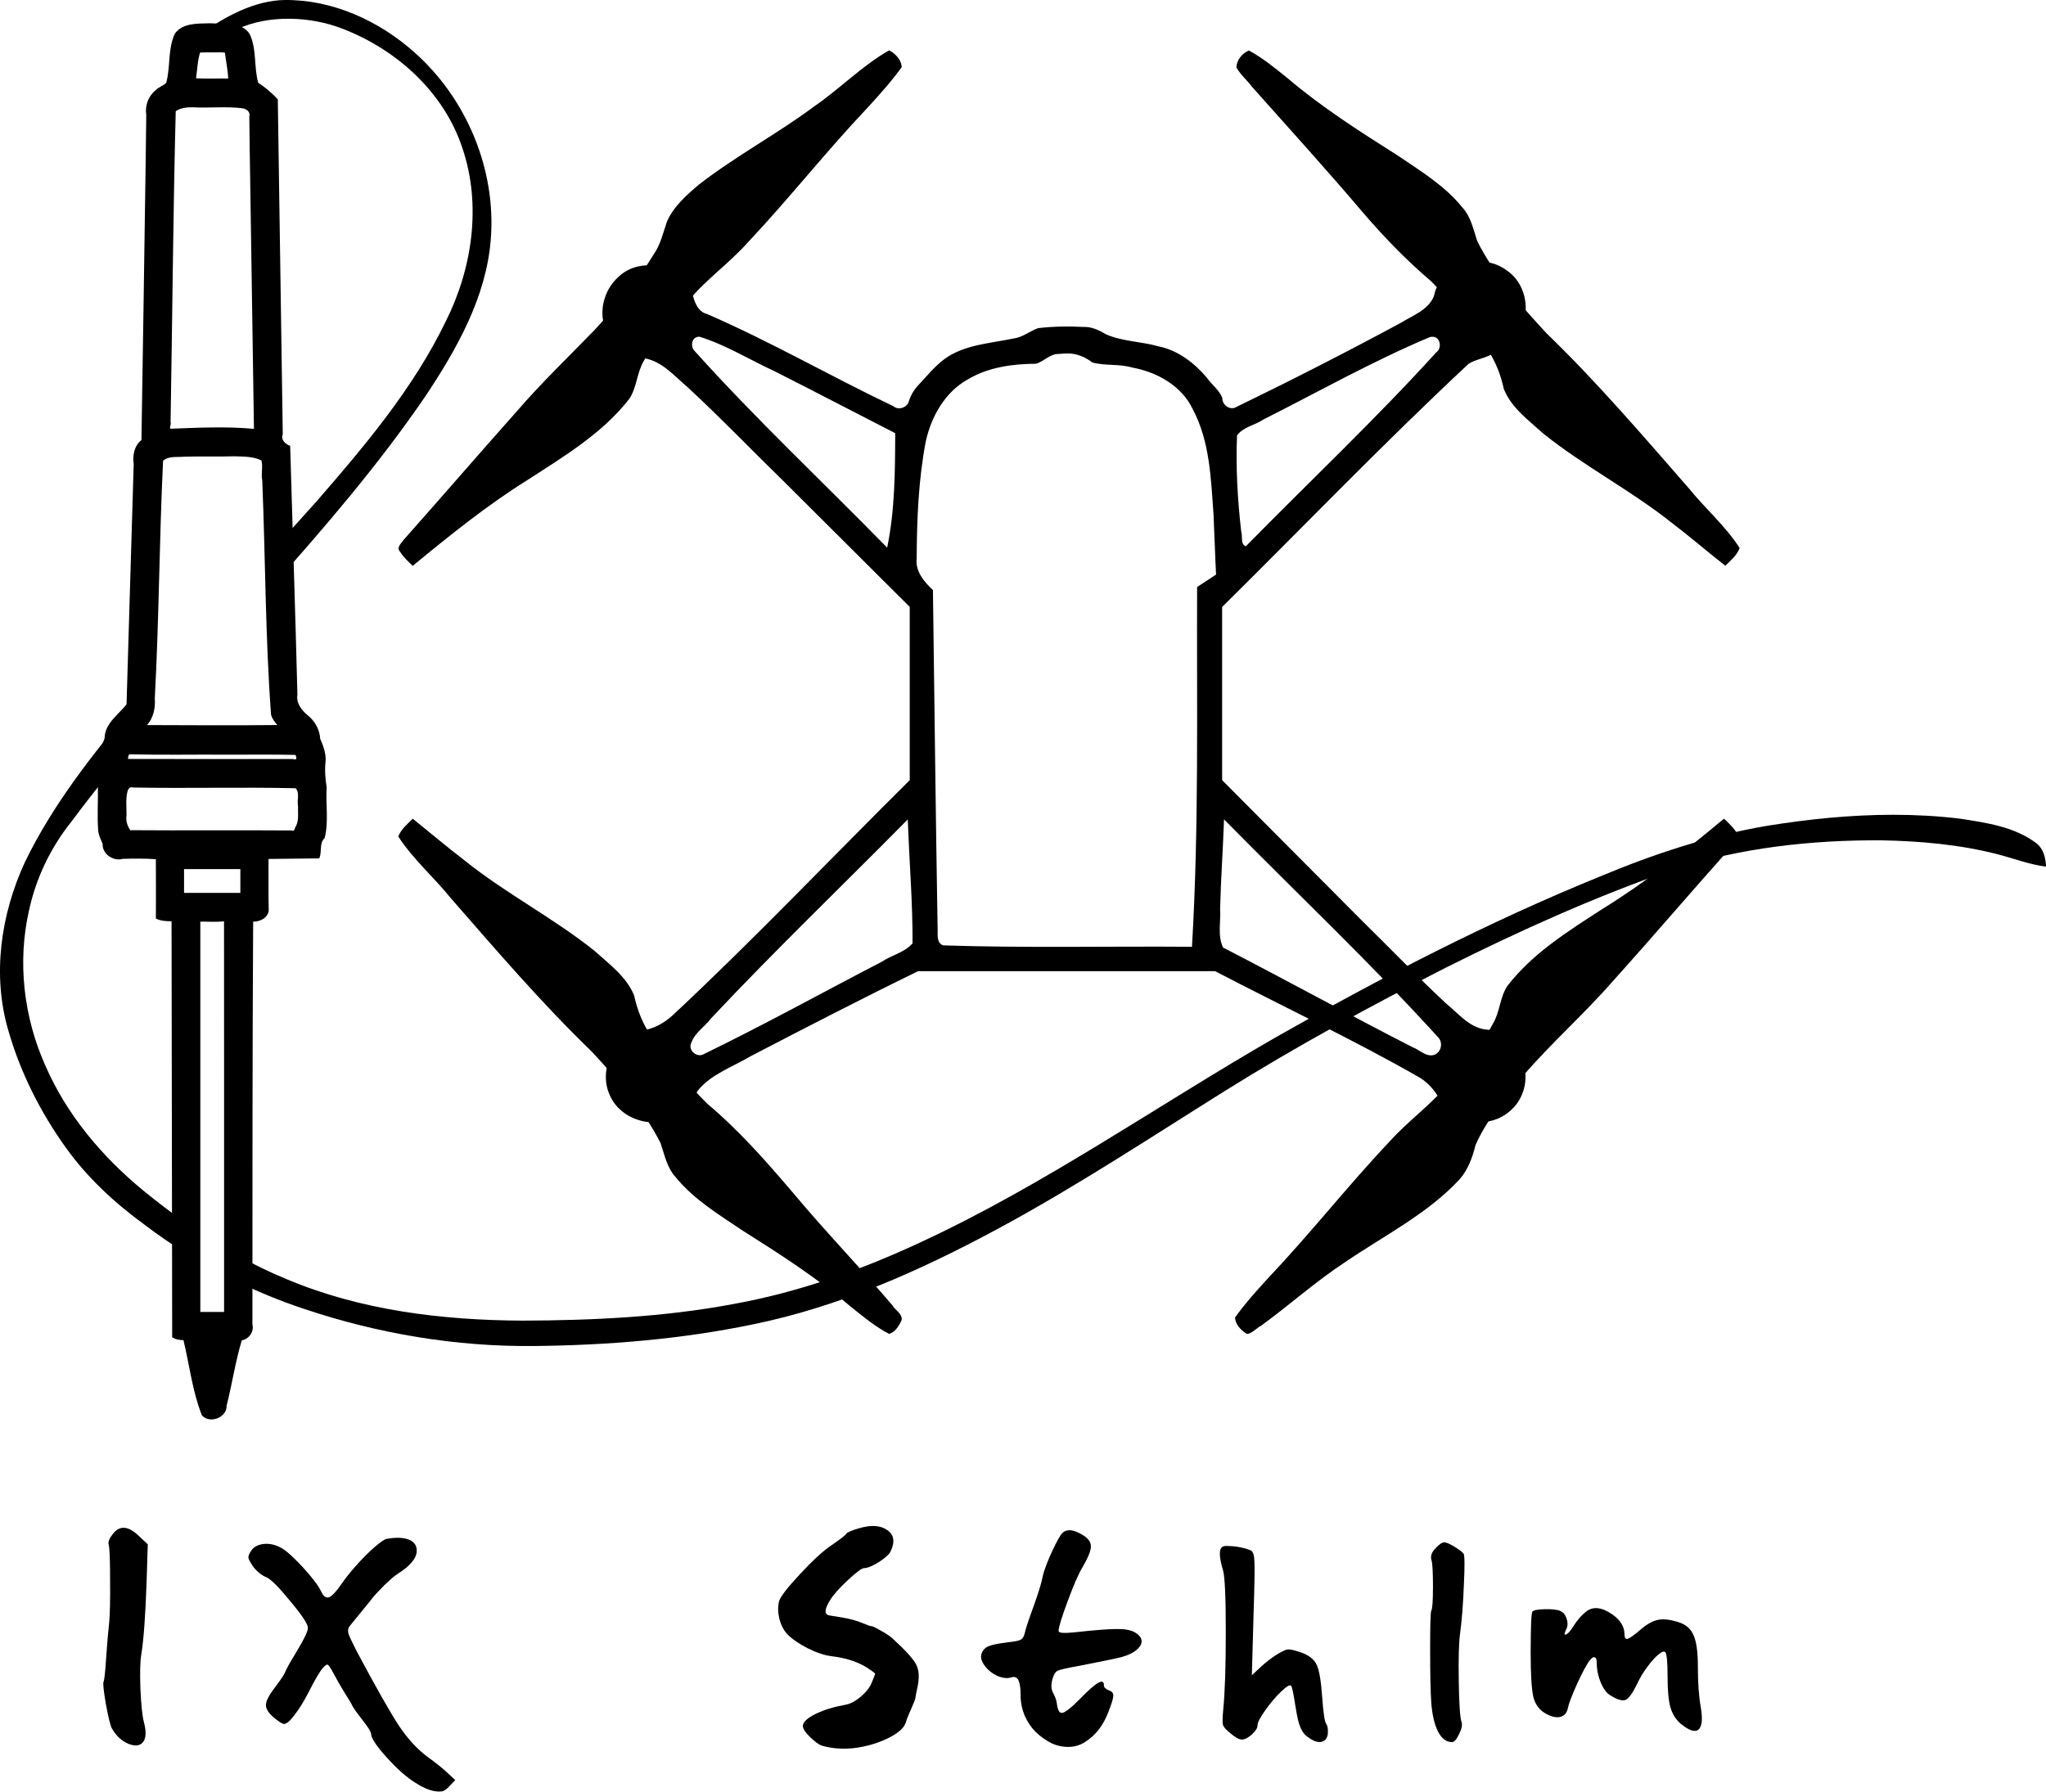
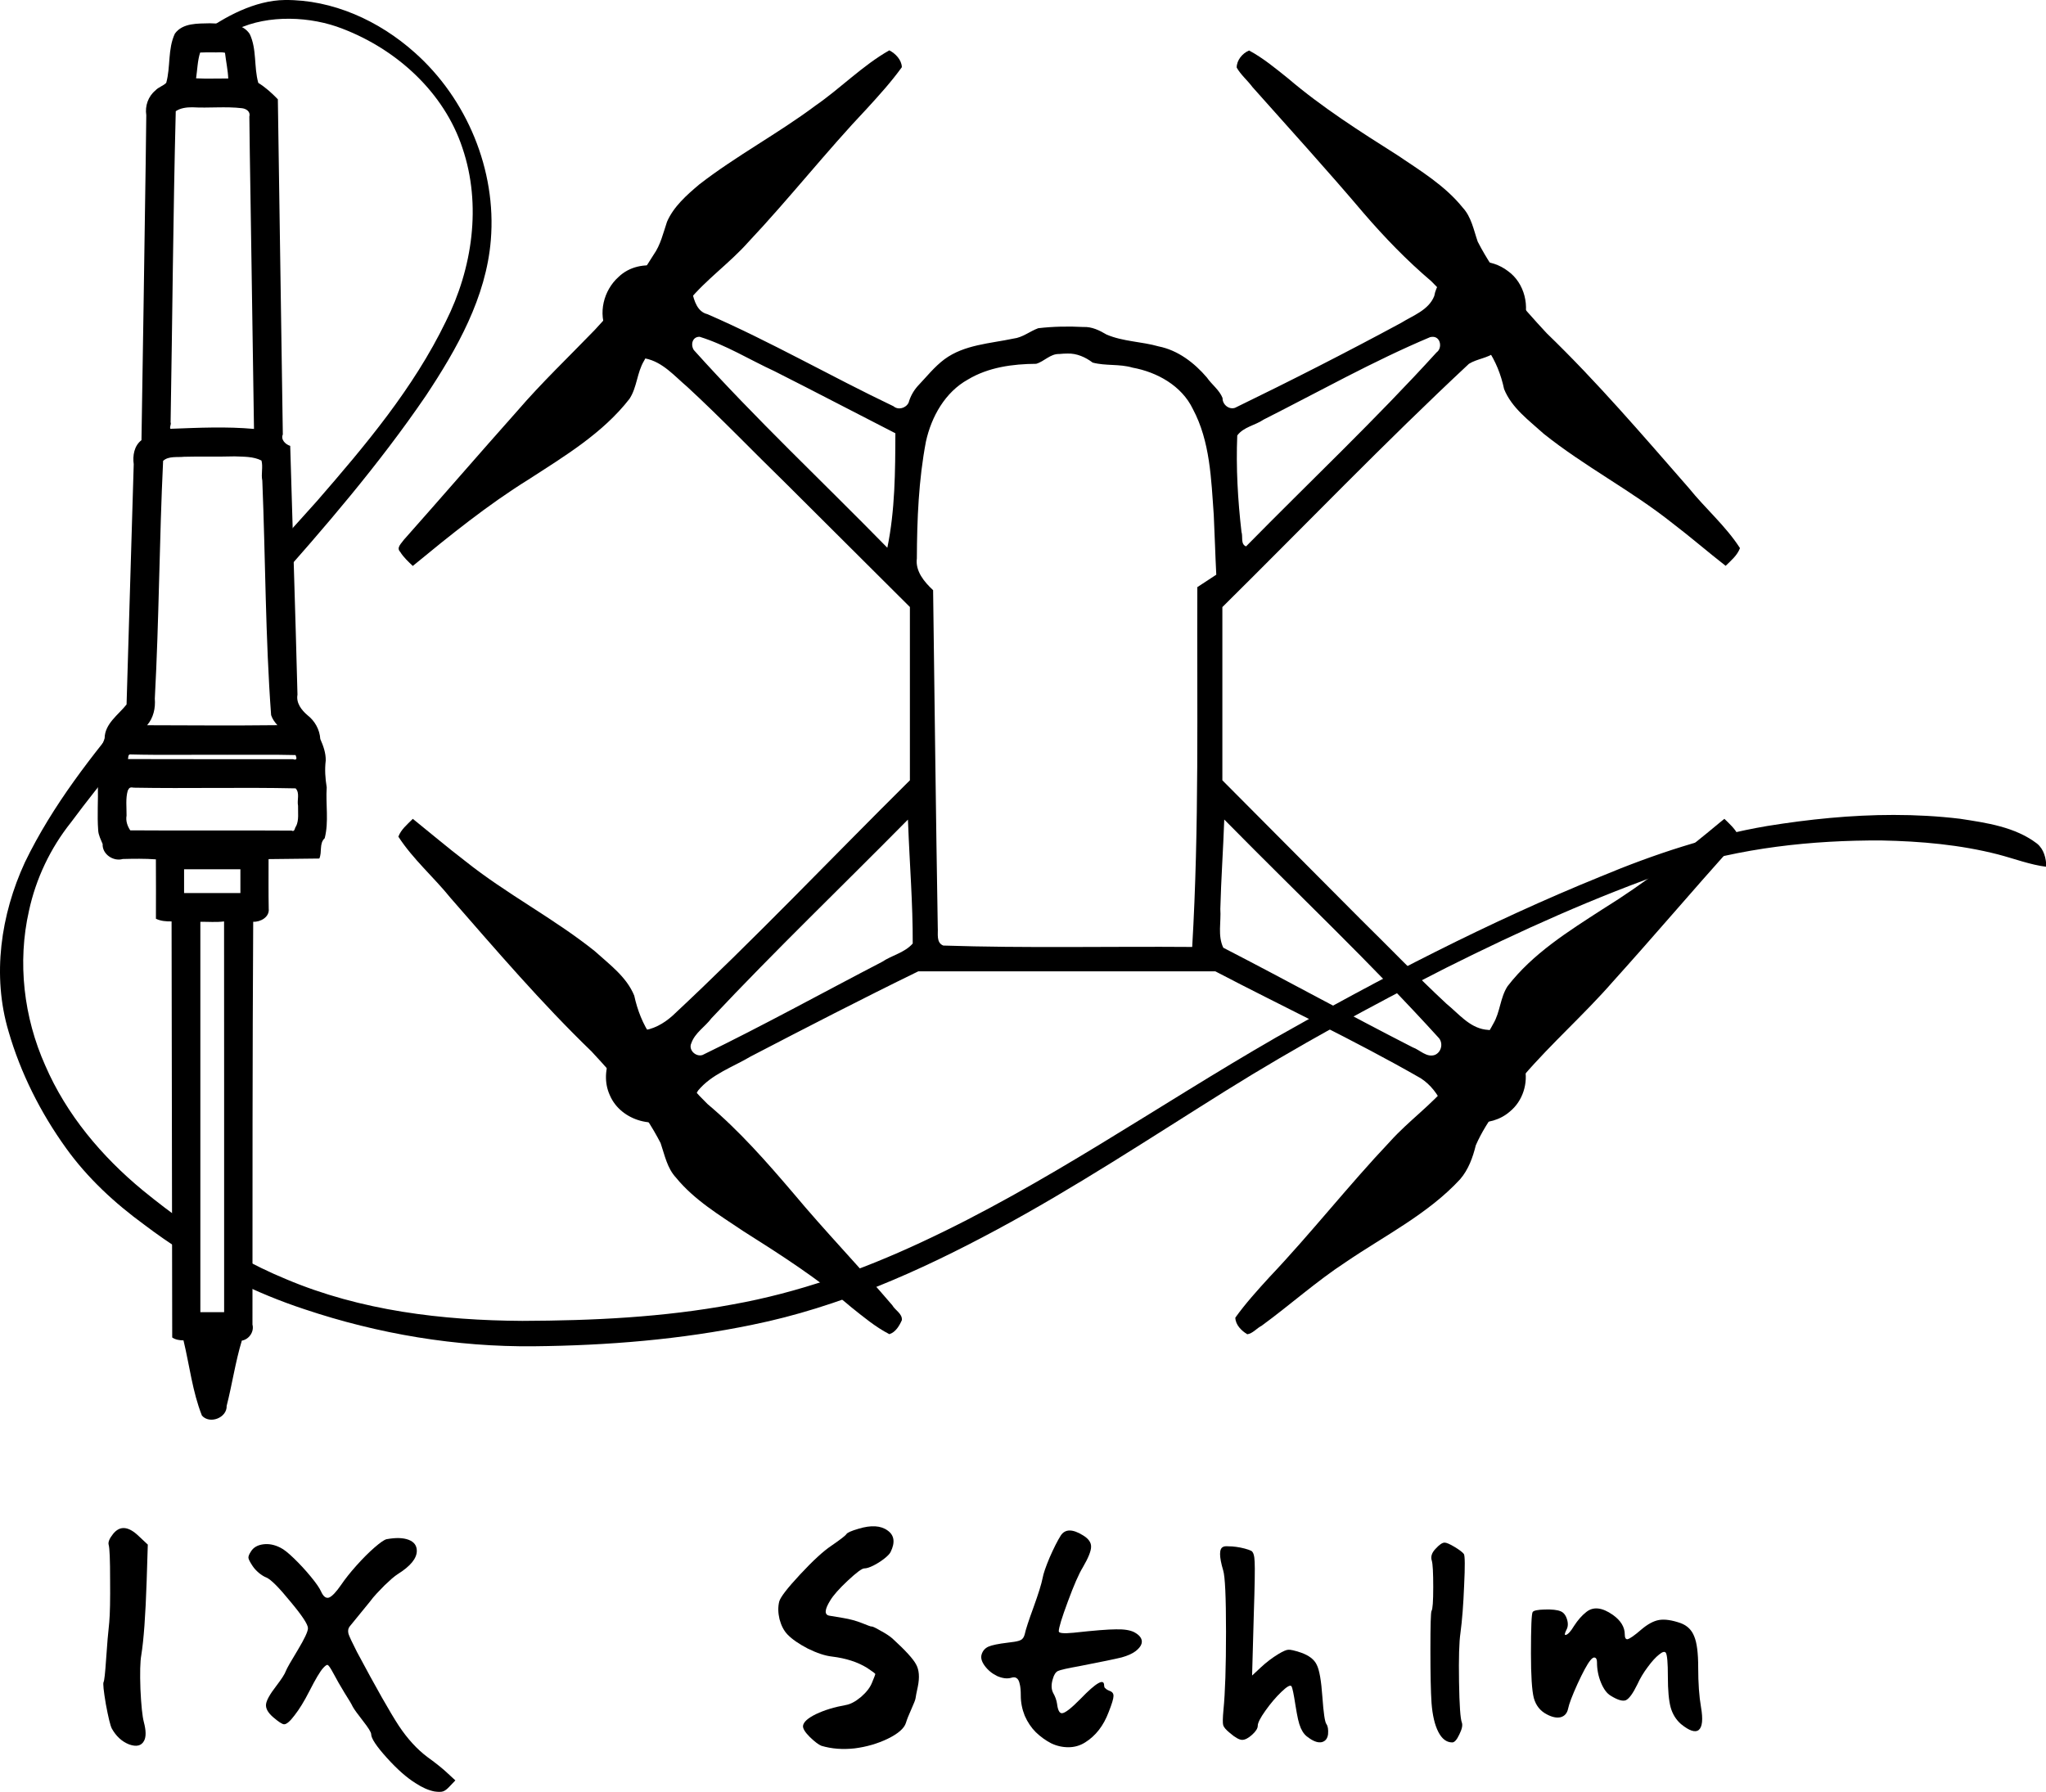
- <svg xmlns="http://www.w3.org/2000/svg" version="1.1" id="svg77" width="2180.402" height="1909.547" viewBox="0 0 2180.402 1909.547">
+ <svg xmlns="http://www.w3.org/2000/svg" version="1.1" id="svg77" viewBox="0 0 2180 1909">
  <defs id="defs81" />
  <g id="g3776" transform="translate(-7.953744,-8.006358)" style="display:inline">
    <path style="display:inline;fill:#000000;stroke-width:1.333" d="m 231.5,32.824 c -12.645,0.352 -28.806,-0.565 -37.205,11.006 -7.739,16.464 -4.475,35.391 -9.221,52.439 -3.19,3.346 -8.328,4.513 -11.551,8.15 -7.692,6.322 -11.226,16.514 -9.704,26.287 -0.709,68.384 -2.05,136.763 -2.909,205.147 -0.701,47.08 -1.418,94.159 -2.221,141.238 -7.787,5.94 -9.531,16.473 -8.251,25.614 -2.544,85.349 -5.088,170.697 -7.632,256.046 -8.707,11.038 -23.142,20.394 -23.367,35.949 -1.711,6.712 -6.946,12.469 -6.027,19.848 0.042,10.157 1.181,20.438 -1.154,30.393 0.384,15.987 -0.865,31.886 0.309,47.814 0.263,5.25 2.895,10.113 4.74,14.684 -0.569,10.851 11.415,18.907 21.465,15.975 11.784,-0.302 23.549,-0.481 35.282,0.382 0.102,21.096 0.135,42.191 0.035,63.287 5.169,2.543 11.023,2.901 16.684,2.848 0.224,147.798 0.448,295.595 0.672,443.393 3.51,2.426 7.848,3.043 12.018,3.084 6.449,26.676 9.514,54.547 19.627,80.119 8.304,9.563 26.859,2.384 26.375,-10.334 5.902,-23.062 9.285,-46.861 16.158,-69.522 7.711,-1.315 13.335,-9.481 11.328,-17.139 0.038,-143.033 -0.051,-286.396 0.789,-429.223 7.797,0.354 17.545,-5.051 16.533,-13.898 -0.346,-17.624 -0.117,-35.253 -0.162,-52.879 18.026,-0.277 36.054,-0.393 54.08,-0.611 3.165,-6.979 -0.376,-16.036 5.74,-21.658 4.54,-17.75 0.904,-36.33 2.139,-54.162 -1.551,-9.528 -2.234,-19.073 -1.047,-28.549 0.195,-8.077 -2.63,-15.831 -5.801,-23.014 -0.644,-10.045 -5.769,-19.231 -13.671,-25.391 -6.382,-5.418 -12.231,-13.024 -10.639,-21.853 -2.216,-88.382 -5.239,-176.742 -7.738,-265.116 -4.989,-1.563 -10.315,-6.596 -7.873,-12.221 -1.765,-119.045 -3.53,-238.09 -5.295,-357.135 -6.304,-6.534 -13.103,-12.689 -20.84,-17.492 -4.851,-17.021 -1.39,-35.885 -9.174,-52.156 -7.824,-11.819 -23.741,-11.179 -36.236,-11.136 -2.086,-0.003 -4.173,-0.082 -6.254,-0.216 z m 3.396,30.992 c 4.258,0.281 8.588,-0.571 12.785,0.434 1.052,9.055 3.124,18.712 3.473,27.395 -11.43,-0.088 -22.932,0.447 -34.277,-0.168 1.334,-9.084 1.575,-19.121 4.342,-27.479 4.554,-0.187 9.124,-0.26 13.678,-0.182 z m -21.951,58.521 c 17.546,1.026 35.404,-1.085 52.955,1.002 4.453,0.527 9.157,3.7 7.738,8.771 0.514,51.867 1.637,103.75 2.281,155.626 0.893,59.12 1.786,118.24 2.662,177.36 -29.149,-2.641 -58.575,-1.286 -87.703,-0.182 -3.705,1.123 0.041,-5.281 -1.145,-6.787 1.899,-110.508 2.686,-221.276 5.487,-331.62 5.061,-3.431 11.61,-4.211 17.725,-4.172 z m 45.021,372.012 c 9.698,0.449 19.909,-0.031 28.588,4.447 1.845,6.98 -0.614,14.312 0.893,21.394 3.403,83.259 3.223,166.785 9.376,249.899 1.32,4.049 3.856,7.569 6.693,10.693 -46.272,0.531 -92.549,0.198 -138.822,0.055 6.759,-7.773 9.05,-18.314 8.212,-28.365 4.553,-84.375 4.781,-168.986 8.841,-253.319 5.818,-5.419 15.103,-3.567 22.34,-4.381 17.96,-0.502 35.918,0.11 53.878,-0.424 z M 146.619,811.994 c 34.437,0.872 69.097,0.129 103.619,0.375 24.203,0.14 48.495,-0.356 72.639,0.285 1.31,3.059 1.836,5.996 -2.867,4.371 -58.555,-0.047 -117.11,0.129 -175.664,-0.094 0.322,-1.455 -0.024,-5.034 2.273,-4.938 z m 4.154,35.414 c 57.391,1.046 114.797,-0.559 172.186,0.734 4.713,5.135 1.273,12.383 2.566,18.571 -0.176,7.145 1.09,15.264 -2.037,21.667 -1.696,1.731 -1.232,6.597 -4.853,4.785 -57.304,-0.415 -114.61,0.152 -171.914,-0.283 -3.104,-4.736 -4.92,-10.061 -3.922,-15.722 0.113,-8.806 -1.17,-18.266 1.296,-26.657 1.597,-3.224 2.536,-3.819 6.68,-3.096 z m 83.324,86.957 c 10,0 20,0 30,0 0,8.445 0,16.889 0,25.334 -20,0 -40,0 -60,0 0,-8.445 0,-16.889 0,-25.334 10,0 20,0 30,0 z m 12.6,55.588 c 0.155,119.705 0.022,240.102 0.066,360.068 0,18.781 0,37.562 0,56.344 -8.444,0 -16.888,0 -25.332,0 0,-138.68 0,-277.361 0,-416.041 8.421,-0.081 16.879,0.689 25.266,-0.371 z" id="path3766" />
    <path id="path282" style="display:inline;fill:#000000;stroke-width:11.564" d="m 311.322,8.016 c -31.444,0.374 -63.989,17.483 -89.312,36.373 12.495,9.393 25.652,3.105 38.293,-5.08 33.564,-16.057 79.142,-13.91 112.682,-0.66 57.594,22.082 108.1,67.637 127.715,127.107 20.605,60.701 10.613,128.561 -17.828,185.047 -34.419,71.044 -85.756,131.959 -137.184,191.164 -14.968,16.815 -30.12,33.467 -45.334,50.064 0.419,0.956 0.793,1.917 1.123,2.645 1.624,3.58 6.741,10.346 2.965,11.42 0.021,1.073 0.031,2.146 0.023,3.219 0.093,0.333 0.177,0.67 0.242,1.01 0.668,3.487 0.827,7.594 -0.27,11.029 -0.023,0.736 -0.072,1.466 -0.24,3.525 -0.017,0.211 0.052,0.79 -0.086,0.629 -1.729,-2.021 -3.164,-3.852 -4.469,-5.588 -0.892,1.586 -1.824,3.146 -2.645,4.645 -0.176,0.322 0.369,-0.635 0.553,-0.953 -0.081,0.225 -0.152,0.455 -0.244,0.676 -0.335,0.801 -1.559,3.816 -2.416,5.674 0.051,0.534 0.106,1.185 0.162,1.818 0.074,0.096 0.149,0.191 0.223,0.287 0.013,-0.085 0.022,-0.211 0.037,-0.277 0.036,-0.158 0.051,0.147 0.062,0.406 0.046,0.06 0.094,0.119 0.141,0.18 0.078,0.101 -0.032,0.304 -0.15,0.352 -0.093,0.037 0.028,-0.201 0.021,-0.301 -0.003,-0.052 -0.008,-0.148 -0.012,-0.23 -0.033,-0.043 -0.066,-0.086 -0.1,-0.129 -0.047,0.302 -0.085,0.649 -0.115,1.051 0.06,0.972 0.085,1.913 0.008,2.617 -0.016,0.141 -0.033,0.269 -0.049,0.408 C 353.949,570.158 411.608,503.144 461.508,430.051 494.835,379.895 525.978,324.916 530.93,263.758 537.072,189.42 505.462,113.185 449.475,63.703 411.83,30.17 362.441,7.48 311.322,8.016 Z m -6.908,598.09 c -0.134,0.038 -0.313,0.094 -0.449,0.133 8e-4,0.399 -0.017,0.81 -0.059,1.246 0.094,0.299 0.186,0.598 0.281,0.896 0.15,-0.611 0.244,-1.278 0.242,-2.039 -2e-4,-0.083 -0.014,-0.155 -0.016,-0.236 z m -1.986,0.588 c -0.084,0.025 -0.175,0.051 -0.26,0.076 0.436,1.052 0.888,2.097 1.334,3.145 0,-0.002 0.002,-0.004 0.002,-0.006 -0.359,-1.071 -0.719,-2.143 -1.076,-3.215 z m 1.076,3.215 c 0.005,0.014 0.009,0.029 0.014,0.043 0.009,0.02 0.016,0.04 0.025,0.06 0.241,-0.395 0.434,-0.837 0.578,-1.328 -0.078,-0.344 -0.156,-0.688 -0.234,-1.031 -0.072,0.674 -0.199,1.417 -0.383,2.256 z m 0.014,0.043 c -0.005,-0.012 -0.011,-0.025 -0.016,-0.037 -0.019,0.086 -0.037,0.172 -0.057,0.26 0.033,-0.05 0.062,-0.105 0.094,-0.156 -0.007,-0.022 -0.015,-0.044 -0.021,-0.066 z m 0.941,0.217 c -0.002,0.081 2e-4,0.161 -0.002,0.242 -5e-4,0.024 -0.036,0.8 -0.078,1.568 0.223,0.515 0.433,1.036 0.658,1.551 0.145,0.331 -0.04,-0.721 -0.059,-1.082 -0.173,-0.76 -0.346,-1.52 -0.52,-2.279 z m -9.791,2.494 c -0.034,0.082 -0.065,0.157 -0.1,0.24 0.088,0.005 0.171,0.006 0.258,0.01 -0.049,-0.08 -0.11,-0.171 -0.158,-0.25 z m -0.693,2.867 c -0.424,2.416 -0.959,4.82 -1.539,7.221 1.858,-1.522 2.252,-3.996 1.99,-6.646 -0.166,-0.21 -0.29,-0.37 -0.451,-0.574 z m 0.895,14.479 c -0.178,0.385 -0.33,0.69 -0.463,0.939 0.134,0.173 0.269,0.345 0.402,0.518 0.031,-0.487 0.056,-0.973 0.061,-1.457 z M 159.828,748.443 c -3.421,4.053 -6.833,8.115 -10.217,12.201 -43.363,51.716 -85.638,105.329 -115.141,166.342 -25.742,55.765 -35.125,120.618 -17.426,180.1 12.857,44.519 34.214,86.868 61.301,124.471 22.754,31.729 51.712,58.52 83.207,81.5 13.632,10.346 27.709,20.104 42.174,29.246 -0.076,-0.374 -0.138,-0.644 -0.23,-1.121 -0.09,-0.463 -0.02,-0.943 -0.041,-1.414 -0.023,-0.52 -0.086,-1.041 -0.139,-1.562 -0.657,-1.022 -0.768,-1.19 -1.723,-3.012 -0.022,-0.041 -0.041,-0.172 -0.008,-0.139 0.401,0.392 0.81,0.778 1.209,1.174 -0.903,-2.438 -1.486,-4.987 -2.244,-7.476 0.048,-0.105 0.092,-0.213 0.139,-0.318 -0.067,-0.657 0.013,-1.021 0.359,-0.816 0.206,-0.471 0.415,-0.939 0.646,-1.398 0.125,-0.249 0.318,-0.459 0.477,-0.688 0.025,-0.01 0.062,0 0.076,-0.017 0.318,-0.487 0.588,-1.005 0.908,-1.49 0.283,-0.429 1.045,-1.397 1.377,-1.826 0.452,-0.608 0.884,-1.23 1.354,-1.824 0.182,-0.23 0.405,-0.424 0.6,-0.644 0.397,-0.449 0.786,-0.905 1.178,-1.359 -0.152,-0.808 -0.225,-1.582 -0.332,-2.469 -0.03,-0.337 -0.111,-0.673 -0.09,-1.01 0.049,-0.799 0.136,-1.596 0.238,-2.391 -16.232,-11.351 -31.99,-23.384 -47.283,-35.898 -43.791,-36.093 -81.42,-80.776 -104.049,-133.172 -22.912,-51.275 -29.779,-109.8 -17.346,-164.709 7.401,-34.379 22.859,-66.88 44.801,-94.359 16.744,-22.572 34.226,-44.568 52.121,-66.23 0.264,-1.221 0.597,-2.598 1.01,-3.979 l 0.006,-0.035 c -0.181,0.477 -0.316,0.848 -0.527,1.395 0.134,-0.557 0.393,-1.376 0.697,-2.254 0.069,-0.38 0.128,-0.586 0.195,-0.523 0.273,-0.764 0.556,-1.531 0.824,-2.189 0.332,-1.126 1.171,-3.438 2.018,-5.604 0.147,-0.569 0.422,-1.216 0.764,-1.9 0.095,-0.228 0.161,-0.367 0.246,-0.564 0.259,-2.002 1.305,-3.449 2.945,-4.441 0.07,-0.095 0.139,-0.178 0.209,-0.271 1.03,-1.554 2.157,-3.215 3.305,-4.711 0.758,-2.726 2.526,-4.951 4.629,-6.934 0.087,-0.235 0.23,-0.564 0.357,-0.869 -0.203,0.147 -0.403,0.298 -0.611,0.438 -0.643,0.431 0.276,-0.629 1.088,-1.586 0.329,-0.739 0.642,-1.413 0.73,-1.574 0.853,-1.561 1.469,-2.577 2.047,-3.404 -0.018,-0.052 -0.035,-0.105 -0.055,-0.156 -0.454,-1.189 -0.981,-2.356 -1.275,-3.598 -0.289,-1.628 -0.421,-2.113 -0.467,-3.057 -0.681,-3.77 1.522,-8.661 2.541,-11.264 0.265,-0.678 0.514,-1.362 0.771,-2.043 0.123,-0.432 0.881,-3.102 0.965,-3.414 0.632,-2.367 1.175,-4.755 1.691,-7.148 z m -15.926,49.592 c -0.809,1.094 -1.575,2.216 -2.236,3.295 -0.008,0.044 -0.011,0.076 -0.023,0.133 0.049,-0.071 0.084,-0.132 0.137,-0.205 0.102,-0.184 0.206,-0.382 0.307,-0.52 0.538,-0.736 1.183,-1.706 1.863,-2.732 -0.016,0.01 -0.031,0.019 -0.047,0.029 z m -2.123,3.223 c -0.05,0.089 -0.098,0.154 -0.148,0.254 -0.041,0.185 -0.094,0.4 -0.18,0.713 0.679,-0.534 1.495,-1.319 2.354,-2.184 0.39,-0.564 0.792,-1.103 1.189,-1.615 -0.099,-0.112 -0.2,-0.234 -0.299,-0.342 0.099,-0.151 0.25,-0.422 0.375,-0.635 -0.021,0.009 -0.045,0.016 -0.066,0.025 -1.256,1.344 -2.44,2.696 -3.225,3.783 z m -0.148,0.254 c 0.003,-0.013 0.009,-0.037 0.012,-0.049 -0.328,0.47 -0.574,0.878 -0.715,1.205 -0.022,0.219 -0.028,0.448 -0.031,0.68 0.241,-0.707 0.486,-1.343 0.734,-1.836 z m 0.035,-0.182 c 0.111,-0.63 -0.221,0.015 -0.709,1.146 -0.005,0.04 -0.014,0.077 -0.018,0.117 0.219,-0.411 0.462,-0.832 0.727,-1.264 z m -3.736,9.215 c -0.1,0.34 -0.204,0.69 -0.182,0.736 0.075,-0.169 0.151,-0.327 0.229,-0.482 0.249,-0.689 0.473,-1.298 0.654,-1.799 -0.165,0.284 -0.421,0.859 -0.701,1.545 z m 0.047,0.254 c -0.048,0.134 -0.099,0.27 -0.15,0.412 0.037,-0.046 0.073,-0.088 0.143,-0.215 0.167,-0.303 0.301,-0.621 0.424,-0.945 -0.142,0.224 -0.28,0.474 -0.416,0.748 z m 0.416,-0.748 c 0.107,-0.169 0.214,-0.339 0.324,-0.475 0.021,-0.106 0.051,-0.21 0.07,-0.316 0.061,-0.328 0.053,-0.452 0.004,-0.449 -0.12,0.419 -0.245,0.836 -0.398,1.24 z m 0.324,-0.475 c -0.169,0.838 -0.385,1.665 -0.637,2.482 0.306,-0.475 0.602,-0.992 0.896,-1.514 0.006,-0.676 0.05,-1.182 0.143,-1.412 -0.132,0.143 -0.27,0.28 -0.395,0.432 -0.003,0.004 -0.005,0.009 -0.008,0.012 z m 0.26,0.969 c -0.003,0.295 0.024,0.713 0.037,1.076 0.066,-0.097 0.132,-0.193 0.203,-0.303 0.001,-0.003 0.003,-0.005 0.004,-0.008 0,-0.003 0.002,-0.005 0.002,-0.008 0.055,-0.519 0.123,-1.03 0.197,-1.541 -0.146,0.267 -0.296,0.522 -0.443,0.783 z m 0.037,1.076 c -0.554,0.805 -0.958,1.205 -1.232,1.326 -0.472,1.418 -0.983,2.825 -1.461,4.242 -0.018,0.119 -0.02,0.144 -0.039,0.27 0.355,-0.43 0.711,-0.86 1.066,-1.289 0.569,-1.441 1.125,-2.886 1.674,-4.336 -0.003,-0.074 -0.005,-0.141 -0.008,-0.213 z m -2.732,5.838 c 0.011,-0.081 0.019,-0.161 0.029,-0.242 -0.037,0.111 -0.069,0.224 -0.105,0.336 0.026,-0.031 0.051,-0.063 0.076,-0.094 z m 0.824,-4.725 c -0.064,0.179 -0.134,0.347 -0.195,0.523 -0.028,0.156 -0.059,0.324 -0.102,0.609 0.013,-0.035 0.025,-0.07 0.041,-0.104 0.103,-0.332 0.2,-0.664 0.311,-0.98 -0.02,-0.024 -0.039,-0.034 -0.055,-0.049 z m 20.197,-46.91 c -1.095,1.112 -2.186,2.245 -3.35,3.016 1.053,0.136 2.108,0.262 3.162,0.391 0.018,-1.14 0.059,-2.277 0.188,-3.406 z m 3.52,3.84 c -0.006,0.003 -0.013,0.005 -0.019,0.008 0.006,3.7e-4 0.012,0.002 0.018,0.002 8.5e-4,-0.004 9.6e-4,-0.006 0.002,-0.01 z m -4.584,12.334 c -0.093,0.085 -0.188,0.169 -0.281,0.254 -0.071,0.25 -0.148,0.497 -0.219,0.746 0.141,-0.111 0.278,-0.219 0.418,-0.33 0.026,-0.221 0.056,-0.45 0.082,-0.67 z m -2.357,2.09 c -0.215,0.181 -0.433,0.358 -0.652,0.533 -0.217,0.388 -0.342,0.594 -0.502,0.867 0.298,-0.266 0.612,-0.515 0.918,-0.773 0.076,-0.245 0.157,-0.435 0.236,-0.627 z m 1.838,1.846 c -0.166,0.162 -0.329,0.306 -0.488,0.471 0.152,-0.117 0.314,-0.249 0.461,-0.357 0.002,-0.007 0.007,-0.009 0.01,-0.016 0.005,-0.033 0.013,-0.065 0.018,-0.098 z m -0.027,0.113 c -0.022,0.067 -0.036,0.145 -0.043,0.234 0.005,-0.004 0.009,-0.007 0.014,-0.01 0.012,-0.077 0.027,-0.153 0.039,-0.23 -0.003,0.002 -0.006,0.003 -0.01,0.006 z m -0.043,0.234 c -0.054,0.04 -0.088,0.063 -0.143,0.104 0.046,-0.032 0.096,-0.06 0.143,-0.092 2.4e-4,-0.004 -2.7e-4,-0.008 0,-0.012 z m 0,0.021 c -0.175,0.198 -0.347,0.397 -0.523,0.594 0.049,-0.024 0.098,-0.047 0.146,-0.07 0.112,-0.076 0.224,-0.152 0.336,-0.229 0.013,-0.083 0.028,-0.167 0.041,-0.25 5.1e-4,-0.014 -8.7e-4,-0.031 0,-0.045 z m -0.523,0.594 c -0.064,0.031 -0.129,0.062 -0.193,0.094 -0.046,0.051 -0.102,0.114 -0.15,0.168 0.093,-0.063 0.186,-0.126 0.279,-0.189 0.021,-0.024 0.043,-0.048 0.064,-0.072 z m -0.193,0.094 c 0.144,-0.161 0.364,-0.405 0.473,-0.527 -0.236,0.165 -0.472,0.331 -0.686,0.521 -0.049,0.087 -0.049,0.134 0.088,0.066 0.041,-0.02 0.084,-0.04 0.125,-0.061 z m -2.662,1.162 c -0.209,0.042 -1.481,1.241 -1.844,1.684 0.406,-0.293 0.795,-0.496 1.166,-0.596 0.029,-0.018 0.059,-0.036 0.088,-0.055 0.196,-0.304 0.397,-0.605 0.578,-0.916 0.052,-0.09 0.051,-0.125 0.012,-0.117 z m -8.83,13.402 c -0.065,0.187 -0.2,0.524 -0.32,0.83 0.02,-0.028 0.042,-0.056 0.062,-0.084 0.077,-0.219 0.201,-0.583 0.258,-0.746 z m -0.891,0.332 c -0.42,0.568 -0.83,1.119 -1.229,1.693 0.023,0.008 0.047,0.015 0.07,0.023 0.3,-0.452 0.747,-1.113 1.158,-1.717 z m -2.736,4.035 c -0.28,0.534 -0.48,1.106 -0.656,1.689 0.207,-0.518 0.425,-0.997 0.662,-1.453 -0.009,-0.074 -0.005,-0.157 -0.006,-0.236 z m -2.592,6.928 c -0.091,0.245 -0.208,0.548 -0.309,0.814 0.02,-0.031 0.034,-0.065 0.059,-0.094 0.156,-0.18 0.308,-0.379 0.459,-0.58 -0.09,-0.03 -0.155,-0.082 -0.209,-0.141 z m 1888.385,63.609 c -45.142,-0.006 -90.365,4.596 -134.9,11.818 -61.22,10.414 -120.358,30.01 -177.566,53.924 -119.229,48.474 -233.839,107.894 -345.672,171.453 -126.108,72.575 -245.786,156.908 -378.121,218.307 -63.953,29.844 -131.048,53.666 -200.652,66.117 -73.829,13.79 -149.16,17.291 -224.129,17.549 -85.44,-0.47 -172.327,-10.857 -251.588,-44.375 -17.949,-7.39 -35.371,-15.906 -52.301,-25.32 -0.046,0.532 -0.043,0.476 -0.1,1.127 -0.054,0.731 -0.094,1.463 -0.162,2.193 -0.024,0.252 -0.094,0.499 -0.111,0.752 -0.047,0.711 -0.01,1.427 -0.08,2.137 -0.08,0.798 -0.241,1.587 -0.369,2.379 -1.016,6.29 -0.605,3.879 -2,10.785 -0.283,1.386 -0.609,2.762 -0.848,4.156 -0.203,1.182 -0.3,1.964 -0.367,2.611 24.522,12.179 49.887,22.642 75.895,31.199 78.489,26.335 161.503,40.251 244.361,39.414 78.098,-0.8 156.318,-7.098 232.885,-22.959 91.617,-18.59 177.995,-57.008 260.002,-101.147 83.807,-45.038 163.206,-97.527 243.801,-147.94 76.173,-47.591 155.154,-90.55 235.195,-131.244 78.812,-39.47 159.399,-75.777 242.709,-104.719 71.253,-23.107 146.623,-31.39 221.297,-31.008 41.711,0.812 83.69,4.486 124.182,14.906 17.037,4.442 34.076,10.996 51.391,13.154 -0.312,-9.083 -2.561,-18.773 -10.047,-24.787 -23.34,-17.777 -53.594,-22.034 -81.941,-26.396 -23.491,-2.817 -47.116,-4.085 -70.762,-4.088 z M 207.869,1312.77 c 0.031,0.06 0.051,0.134 0.094,0.182 0.002,-0.026 0.011,-0.08 0.014,-0.107 -0.036,-0.025 -0.072,-0.049 -0.107,-0.074 z m 1.148,15.373 c -1.54,0.38 -2.974,0.996 -3.963,1.645 -0.583,0.383 -1.004,0.952 -1.316,1.605 0.018,0.03 0.029,0.045 0.047,0.076 1.88,-0.694 3.7,-1.885 5.559,-2.76 -0.03,-0.127 -0.073,-0.25 -0.137,-0.361 -0.069,-0.121 -0.013,0.279 -0.019,0.418 -0.054,-0.208 -0.116,-0.415 -0.17,-0.623 z m -3.498,12.637 c 0.299,0.294 0.617,0.554 0.965,0.746 -0.326,-0.22 -0.647,-0.47 -0.965,-0.746 z" />
    <g id="g258" style="display:inline">
      <path style="fill:#000000;stroke-width:3.859" d="m 1841.686,883.494 c -40.194,33.525 -81.545,65.843 -126.123,93.396 -36.534,23.623 -74.411,47.203 -101.324,82.129 -7.943,12.187 -7.76,27.505 -15.252,40.049 -12.342,23.453 -31.346,42.433 -47.047,63.473 -18.658,22.865 -43.109,39.914 -62.785,61.798 -44.386,46.892 -84.223,97.853 -128.663,144.705 -12.665,13.852 -25.44,27.99 -36.305,43.139 0.164,7.722 6.59,14.015 12.744,17.711 5.896,-0.864 9.959,-6.388 15.169,-9.003 30.309,-22.099 58.333,-47.368 89.818,-67.937 41.357,-28.205 87.547,-51.186 121.799,-88.268 8.856,-10.267 13.504,-23.254 16.697,-36.181 12.058,-27.563 32.168,-50.47 50.658,-73.829 30.1,-35.046 64.957,-65.67 95.303,-100.475 42.83,-47.481 84.251,-96.221 126.899,-143.857 2.546,-3.569 7.136,-7.387 6.976,-11.863 -3.409,-7.112 -9.419,-12.474 -14.986,-17.867 -1.193,0.96 -2.385,1.919 -3.578,2.879 z" id="path248" />
      <path style="fill:#000000;stroke-width:3.859" d="m 446.926,881.492 c -5.46,5.452 -11.762,10.678 -14.506,18.137 15.658,24.168 37.647,43.009 55.67,65.374 48.696,55.766 96.889,112.058 150.165,163.528 27.751,29.826 54.844,61.181 73.56,97.602 4.39,12.784 6.897,26.668 16.479,36.931 19.439,23.775 46.202,39.811 71.406,56.788 39.647,25.038 79.243,50.462 114.978,80.975 13.013,10.396 26.139,21.388 40.889,28.965 6.641,-2.057 10.661,-8.979 13.311,-14.916 0.679,-6.984 -7.141,-10.454 -10.151,-15.865 -34.45,-40.382 -71.366,-78.574 -105.386,-119.334 -28.559,-33.503 -57.695,-66.702 -91.478,-95.097 -22.417,-21.826 -40.977,-47.199 -59.849,-72.035 -9.145,-13.018 -14.905,-28.071 -18.281,-43.514 -8.22,-20.181 -26.618,-33.397 -42.23,-47.566 -43.62,-34.895 -93.991,-60.786 -137.748,-95.768 -19.026,-14.557 -37.289,-30.071 -55.955,-45.08 l -0.706,0.709 z" id="path246" />
      <path style="fill:#000000;stroke-width:3.859" d="m 1338.859,61.826 c -7.146,2.903 -13.271,10.444 -13.215,18.197 4.401,7.802 11.554,13.655 16.854,20.832 39.669,44.601 79.862,88.742 118.441,134.297 22.241,25.819 46.03,50.454 71.976,72.475 22.376,22.011 41.151,47.34 59.916,72.394 8.786,12.807 14.53,27.488 17.725,42.616 8.157,20.223 26.626,33.469 42.247,47.653 43.402,34.718 93.183,60.36 136.703,94.936 19.422,14.772 37.861,30.783 57.11,45.768 5.763,-5.646 12.366,-11.084 15.279,-18.869 -15.159,-23.585 -36.819,-42.094 -54.404,-63.926 -49.133,-56.21 -97.684,-113.051 -151.428,-164.962 -27.763,-29.837 -54.867,-61.21 -73.584,-97.649 -4.371,-12.544 -6.727,-26.365 -16.115,-36.455 -18.668,-23.225 -44.946,-39.157 -69.409,-55.712 -40.121,-25.424 -80.4,-51.009 -116.632,-81.917 -13.263,-10.603 -26.615,-21.731 -41.465,-29.678 z" id="path244" />
      <path style="fill:#000000;stroke-width:3.859" d="m 955.482,61.666 c -28.578,16.247 -51.679,40.228 -78.662,58.886 -39.964,29.9 -84.333,53.4 -123.787,83.991 -13.349,11.289 -27.312,23.528 -34.389,39.814 -4.045,11.981 -6.825,24.606 -14.272,35.114 -17.668,29.054 -39.685,55.264 -62.734,80.164 -27.777,28.762 -56.773,56.371 -82.873,86.716 -40.402,45.369 -80.083,91.384 -120.426,136.797 -2.455,3.724 -8.443,8.44 -4.029,12.906 3.532,5.796 8.62,10.397 13.459,15.072 39.62,-32.598 79.628,-64.958 123.273,-92.096 38.463,-24.948 79.064,-49.251 107.618,-85.994 8.127,-12.351 7.903,-27.867 15.523,-40.547 12.469,-23.597 31.641,-42.682 47.45,-63.873 18.984,-23.038 43.75,-40.244 63.537,-62.517 43.705,-46.366 83.149,-96.691 127.038,-142.978 12.792,-13.991 25.564,-28.13 36.657,-43.507 -0.164,-7.725 -6.847,-14.699 -13.383,-17.949 z" id="path269" />
      <path style="display:inline;fill:#000000;stroke-width:3.877" d="m 1583.639,286.746 c -21.106,0.453 -43.64,14.857 -47.494,36.697 -5.935,15.101 -22.736,20.786 -35.44,28.703 -58.271,31.474 -117.321,61.556 -176.879,90.479 -6.652,2.163 -13.447,-3.673 -13.242,-10.469 -3.419,-8.669 -11.534,-14.316 -16.721,-21.877 -13.367,-15.645 -30.836,-29.051 -51.38,-33.126 -18.137,-5.199 -37.946,-5.093 -55.513,-12.632 -7.559,-4.49 -15.691,-8.487 -24.725,-8.049 -15.775,-0.851 -32.22,-0.555 -48.106,1.307 -8.983,3.3 -16.615,9.931 -26.428,11.064 -24.833,5.269 -52.265,6.425 -73.365,21.957 -10.907,8.128 -19.371,18.971 -28.704,28.76 -4.488,5.101 -7.758,11.1 -9.581,17.562 -2.84,5.849 -11.012,8.242 -16.116,3.806 -66.592,-31.725 -130.616,-68.749 -198.268,-98.134 -10.659,-2.513 -14.133,-14.214 -16.223,-23.539 -12.469,-29.255 -55.565,-38.305 -78.467,-16.088 -15.914,14.218 -22.119,38.864 -12.428,58.318 7.064,16.256 23.668,27.102 41.131,28.551 18.426,3.693 30.985,18.786 44.645,30.324 36.071,33.303 70.022,68.812 105.192,103.052 44,43.795 87.92,87.671 131.917,131.469 0,61.556 0,123.112 0,184.668 -84.326,83.583 -166.052,169.835 -252.877,250.854 -9.48,8.499 -21.11,15.098 -34.031,15.975 -28.842,6.684 -45.058,42.198 -32.799,68.803 11.639,27.398 49.701,37.915 73.879,20.76 9.57,-5.822 14.383,-16.526 20.152,-25.768 14.573,-17.571 37.028,-25.011 56.101,-36.357 59.217,-30.774 118.628,-61.478 178.54,-90.696 105.487,0 210.974,0 316.461,0 72.911,38.146 147.593,73.015 218.975,114.008 10.373,6.724 18.028,16.857 23.1,27.975 15.866,22.381 51.168,25.443 71.67,7.516 13.92,-11.273 19.859,-30.489 15.828,-47.668 -3.861,-20.159 -21.033,-38.642 -42.049,-39.734 -17.135,-2.562 -28.459,-17.157 -41.149,-27.452 -31.233,-29.028 -60.715,-59.88 -91.149,-89.733 -49.321,-49.417 -98.426,-99.049 -147.718,-148.493 0,-61.525 0,-123.051 0,-184.576 87.472,-86.525 172.762,-175.298 262.73,-259.258 8.841,-5.485 19.933,-5.933 28.232,-12.513 12.053,-6.251 24.858,-14.408 28.989,-28.182 8.155,-19.934 2.255,-45.323 -15.658,-58.115 -8.799,-6.759 -19.916,-10.516 -31.031,-10.148 z m -830.219,80.156 c 27.941,8.657 53.13,24.413 79.565,36.583 43.148,21.777 85.944,44.243 128.986,66.231 -0.137,40.768 -0.304,81.905 -8.564,122.008 -68.705,-70.225 -140.508,-137.535 -206.162,-210.666 -3.675,-5.563 -1.693,-14.306 6.176,-14.156 z m 781.436,0.059 c 8.253,0.244 9.957,12.174 3.813,16.51 -65.004,71.523 -135.329,137.906 -203.044,206.801 -6.083,-2.327 -3.182,-10.548 -4.875,-15.369 -3.933,-34.104 -5.923,-68.495 -4.506,-102.82 6.781,-9.19 19.055,-10.738 28.051,-16.918 58.9,-29.718 116.58,-62.25 177.457,-87.871 1.015,-0.249 2.06,-0.361 3.103,-0.332 z m -389.297,17.809 c 9.75,-0.28 19.044,3.912 26.623,9.637 13.893,3.702 28.582,1.241 42.468,5.372 26.148,4.753 52.33,19.254 64.223,43.98 18.515,34.553 19.581,74.854 22.34,113.05 1.049,21.207 1.575,42.437 2.678,63.642 -6.729,4.41 -13.458,8.819 -20.188,13.229 -0.524,127.825 2.061,255.782 -5.471,383.463 -88.398,-0.698 -176.927,1.415 -265.242,-1.498 -7.749,-3.102 -5.368,-12.666 -5.842,-19.072 -2.059,-119.867 -3.352,-239.746 -4.971,-359.619 -9.357,-8.722 -19.095,-20.212 -17.319,-33.932 0.186,-41.629 1.87,-83.538 9.683,-124.509 5.844,-26.505 20.398,-52.557 44.744,-66.07 21.777,-13.09 47.733,-16.579 72.705,-16.742 8.671,-2.479 15.031,-10.827 24.699,-10.451 2.943,-0.352 5.908,-0.441 8.869,-0.479 z m 170.06,499.834 c 75.296,76.506 153.477,150.277 225.631,229.809 4.545,5.769 2.406,14.893 -4.428,17.781 -8.806,3.114 -16.055,-5.396 -23.659,-8.076 -67.67,-34.608 -134.229,-71.335 -201.796,-106.147 -6.161,-12.936 -2.182,-27.593 -3.16,-41.29 0.793,-31.795 3.09,-63.529 4.176,-95.314 1.079,1.079 2.158,2.158 3.236,3.236 z m -340.062,1.35 c 1.564,42.517 5.093,84.978 4.893,127.547 -8.579,9.798 -22.084,12.431 -32.607,19.49 -63.774,33.122 -126.716,67.94 -191.371,99.301 -7.136,2.323 -15.372,-5.449 -11.881,-12.646 3.849,-11.083 14.611,-17.37 21.37,-26.465 67.978,-72.365 139.661,-141.103 209.378,-211.767 0.073,1.514 0.146,3.027 0.219,4.541 z" id="path117" />
    </g>
    <g aria-label="IX Sthlm" transform="matrix(1.132564,0,0,1.132564,-350.0035,-142.1218)" style="font-style:normal;font-weight:normal;font-size:40px;line-height:1.25;font-family:sans-serif;letter-spacing:0px;word-spacing:0px;display:inline;fill:#000000;fill-opacity:1;stroke:none" id="flowRoot4040">
      <path d="m 1808.354,1649.394 q 9.867,-8 25.067,2.667 11.2,8 11.2,18.4 0,4.533 2.4,4.533 3.2,-0.533 13.067,-9.067 9.067,-7.733 16.8,-9.067 8,-1.333 20.267,2.933 9.333,3.467 12.8,12.533 3.733,8.8 3.733,29.067 0,22.4 2.667,37.6 2.933,17.067 -2.133,21.333 -5.067,4 -16.8,-5.6 -6.933,-6.133 -9.6,-15.467 -2.667,-9.6 -2.667,-29.333 0,-18.933 -1.867,-22.133 -1.6,-2.4 -6.4,1.6 -4.8,3.733 -10.667,11.733 -5.867,7.733 -9.867,16.533 -6.133,12.533 -10.667,14.667 -4.533,1.867 -14.4,-4.267 -5.333,-3.2 -9.067,-12.267 -3.733,-9.067 -3.733,-18.933 0,-4 -1.867,-4.533 -1.867,-0.8 -4.533,2.667 -4.267,5.333 -12,22.133 -7.467,16.533 -8.8,23.2 -1.333,6.4 -6.933,8 -5.6,1.333 -13.067,-2.667 -9.333,-4.8 -12.267,-15.467 -2.667,-10.667 -2.667,-41.867 0,-36.533 1.6,-38.933 1.333,-2.133 11.467,-2.4 10.133,-0.267 14.667,1.6 4.267,1.6 6.133,7.467 1.867,5.867 -0.533,10.133 -2.4,4.8 -0.8,4.8 3.2,-0.533 8,-8.533 5.333,-8.267 11.467,-13.067 z" style="font-style:normal;font-variant:normal;font-weight:normal;font-stretch:normal;font-size:266.667px;font-family:'Talyz New Roman';-inkscape-font-specification:'Talyz New Roman, '" id="path4062" />
      <path d="m 1663.087,1601.128 q -1.867,-5.6 3.467,-11.2 5.333,-5.867 8.533,-5.867 2.667,0 9.333,4 6.667,4 8.8,6.667 1.6,2.4 0.267,29.6 -1.067,26.933 -3.467,44.8 -1.867,12.533 -1.333,45.867 0.533,33.067 2.667,38.4 1.333,3.733 -2.4,11.2 -3.467,7.467 -6.667,7.467 -8,0 -13.067,-9.867 -5.067,-9.867 -6.4,-27.2 -1.067,-15.733 -1.067,-50.133 0,-34.667 1.067,-36.533 1.6,-2.4 1.6,-22.4 0,-20.267 -1.333,-24.8 z" style="font-style:normal;font-variant:normal;font-weight:normal;font-stretch:normal;font-size:266.667px;font-family:'Talyz New Roman';-inkscape-font-specification:'Talyz New Roman, '" id="path4060" />
      <path d="m 1466.808,1588.061 q 1.333,-0.8 4.8,-0.533 3.733,0 7.467,0.533 4,0.533 8,1.6 4,1.067 6.133,2.133 2.933,1.6 3.2,10.4 0.533,8.533 -0.8,49.333 l -1.6,57.6 8,-7.467 q 8,-7.467 16.8,-12.8 6.667,-4 9.333,-4 2.933,-0.267 11.733,2.667 11.467,4 14.933,11.467 3.733,7.2 5.333,30.4 1.6,22.4 3.733,25.333 2.133,2.933 1.6,9.6 -0.8,6.133 -5.867,7.467 -4.8,1.067 -11.467,-3.467 -2.933,-1.867 -4.8,-4 -1.867,-2.133 -3.467,-5.6 -1.6,-3.733 -2.667,-8.533 -1.067,-4.8 -2.4,-13.067 -2.4,-15.733 -3.733,-17.867 -1.6,-2.4 -9.6,5.333 -7.733,7.467 -14.933,17.6 -7.2,10.133 -7.2,14.133 0,3.733 -5.333,8.533 -5.333,4.8 -9.333,4.8 -4,0 -11.467,-6.4 -5.6,-4.533 -6.4,-7.467 -0.8,-2.933 0.267,-14.4 2.4,-24 2.4,-73.333 0,-49.333 -2.667,-57.867 -5.867,-19.733 0,-22.133 z" style="font-style:normal;font-variant:normal;font-weight:normal;font-stretch:normal;font-size:266.667px;font-family:'Talyz New Roman';-inkscape-font-specification:'Talyz New Roman, '" id="path4058" />
      <path d="m 1313.996,1577.394 q 6.133,-9.333 20.8,-0.267 8,4.8 7.733,10.933 0,5.867 -7.733,19.2 -5.6,9.067 -14.133,32.267 -8.533,22.933 -8.533,28 0,2.667 13.867,1.333 29.067,-3.2 40,-3.2 11.2,-0.267 17.067,2.667 6.933,3.733 7.2,8.533 0.267,4.533 -5.867,9.333 -4.533,3.467 -13.067,5.867 -8.533,2.133 -40,8.267 -16.533,2.933 -20,4.533 -3.2,1.6 -4.8,7.467 -2.4,7.733 0.267,13.067 2.933,5.067 3.733,10.4 1.067,8.8 4.533,8.8 4.267,0 17.6,-13.6 22.133,-22.933 22.133,-12.533 0,1.067 0.533,2.133 0.8,0.8 1.867,1.6 1.333,0.8 2.667,1.333 4,1.333 3.733,5.067 0,3.467 -4.533,14.933 -7.2,19.2 -22.133,28.533 -7.2,4.533 -15.733,4.533 -8.533,0 -16.267,-3.733 -7.733,-4 -14.4,-10.4 -6.4,-6.4 -10.4,-15.467 -3.733,-9.333 -3.733,-18.933 0,-7.467 -1.067,-11.2 -0.8,-4 -2.933,-5.333 -1.867,-1.333 -5.067,-0.267 -5.6,1.6 -13.067,-1.6 -7.2,-3.467 -11.733,-9.6 -4.533,-6.133 -2.933,-10.933 1.6,-5.067 6.4,-7.2 4.8,-2.133 18.133,-3.733 7.2,-0.8 9.867,-1.6 2.933,-0.8 4,-2.133 1.333,-1.333 2.133,-4.267 1.333,-6.4 8.267,-25.333 6.933,-19.2 8.533,-27.467 1.067,-6.133 6.667,-19.467 5.867,-13.333 10.4,-20.533 z" style="font-style:normal;font-variant:normal;font-weight:normal;font-stretch:normal;font-size:266.667px;font-family:'Talyz New Roman';-inkscape-font-specification:'Talyz New Roman, '" id="path4056" />
      <path d="m 1123.804,1570.994 q 17.6,-5.333 27.2,1.6 9.6,6.667 2.933,20.267 -1.333,2.667 -6.133,6.4 -4.8,3.733 -10.133,6.4 -5.333,2.667 -8.533,2.667 -3.2,0 -15.467,11.467 -12,11.2 -16.533,18.667 -8.267,13.333 -0.533,14.4 3.2,0.533 12.8,2.133 9.6,1.6 17.6,4.8 8,3.2 8.533,3.2 1.333,-0.533 8.533,3.733 7.467,4 11.467,7.467 18.4,16.8 22.4,24.533 4.267,7.733 1.6,20.8 -1.867,8.533 -2.133,10.933 -0.267,2.133 -4,10.4 -3.733,8.267 -5.067,12.8 -2.4,7.733 -17.067,14.933 -14.4,6.933 -31.2,9.067 -16.8,1.867 -31.2,-2.4 -4,-1.6 -10.933,-8.267 -6.933,-6.933 -6.4,-10.667 0.8,-5.333 12.267,-10.933 11.733,-5.6 28,-8.533 6.4,-1.067 14.133,-7.467 7.733,-6.667 10.4,-13.333 3.2,-7.733 3.2,-8.267 0,-0.8 -7.733,-5.867 -13.333,-8.267 -33.067,-10.667 -9.6,-1.067 -22.667,-7.467 -12.8,-6.667 -19.2,-13.333 -5.067,-5.333 -7.467,-14.4 -2.133,-9.067 -0.267,-16.533 1.6,-6.133 19.733,-25.6 18.133,-19.467 29.333,-26.933 12.8,-8.8 14.133,-10.933 1.333,-2.133 11.467,-5.067 z" style="font-style:normal;font-variant:normal;font-weight:normal;font-stretch:normal;font-size:266.667px;font-family:'Talyz New Roman';-inkscape-font-specification:'Talyz New Roman, '" id="path4054" />
      <path d="m 679.654,1580.861 q 13.067,-2.4 20.8,0.533 7.733,2.933 7.733,10.4 0,10.667 -17.867,21.867 -2.133,1.333 -5.6,4.267 -3.2,2.933 -6.933,6.4 -3.467,3.467 -7.2,7.467 -3.733,4 -6.667,8 -15.467,18.933 -18.933,23.2 -2.133,2.667 -1.067,6.933 1.333,4 8,17.067 27.2,50.933 39.467,69.6 12.267,18.4 26.933,29.333 12.533,9.067 19.2,15.467 l 6.933,6.4 -5.6,5.867 q -3.467,3.733 -6.133,4.533 -2.667,0.8 -8,0 -8.267,-1.6 -17.6,-7.733 -12.533,-7.733 -27.2,-24 -14.667,-16.267 -14.667,-22.133 0,-2.667 -7.733,-12.533 -7.733,-9.867 -9.6,-13.333 -1.6,-3.467 -7.733,-13.067 -5.867,-9.6 -10.667,-18.667 -3.733,-6.933 -5.067,-7.467 -1.067,-0.8 -4.267,2.667 -4.267,4.533 -13.333,22.4 -6.933,13.6 -13.6,22.133 -6.4,8.533 -9.867,8.533 -2.667,0 -10.667,-6.933 -6.933,-6.133 -6.4,-11.733 0.533,-5.6 9.6,-17.333 7.733,-10.133 9.067,-14.133 1.6,-4 11.2,-19.733 9.6,-16 9.6,-20.533 0,-5.333 -16.533,-25.067 -16.267,-20 -22.667,-22.667 -2.933,-1.067 -6.933,-4.267 -3.733,-3.2 -5.867,-6.4 -3.733,-5.6 -4,-7.733 -0.267,-2.133 2.4,-6.133 3.467,-5.6 11.467,-6.667 8,-1.067 16.267,3.2 4.533,2.133 12.8,10.133 8.267,8 15.733,17.067 7.467,9.067 9.6,13.867 3.2,7.2 7.467,5.867 4.267,-1.6 11.467,-12 5.6,-8.267 14.4,-18.133 9.067,-10.133 17.067,-17.067 8,-6.933 11.2,-7.733 z" style="font-style:normal;font-variant:normal;font-weight:normal;font-stretch:normal;font-size:266.667px;font-family:'Talyz New Roman';-inkscape-font-specification:'Talyz New Roman, '" id="path4052" />
      <path d="m 422.308,1576.061 q 9.6,-12.267 24.267,1.867 l 8.533,8 -1.067,34.133 q -1.6,48.533 -5.067,69.867 -1.6,9.067 -0.8,32 1.067,22.667 3.2,30.933 3.2,12 0.267,17.6 -3.733,7.2 -14.133,3.467 -10.133,-4 -16.267,-14.933 -2.133,-4.267 -5.6,-22.933 -3.2,-18.933 -2.133,-20.8 1.067,-1.867 2.4,-21.867 1.333,-20 2.933,-34.4 1.067,-12 0.8,-40 0,-28.267 -1.333,-32.8 -1.067,-3.733 4,-10.133 z" style="font-style:normal;font-variant:normal;font-weight:normal;font-stretch:normal;font-size:266.667px;font-family:'Talyz New Roman';-inkscape-font-specification:'Talyz New Roman, '" id="path4050" />
    </g>
  </g>
</svg>
